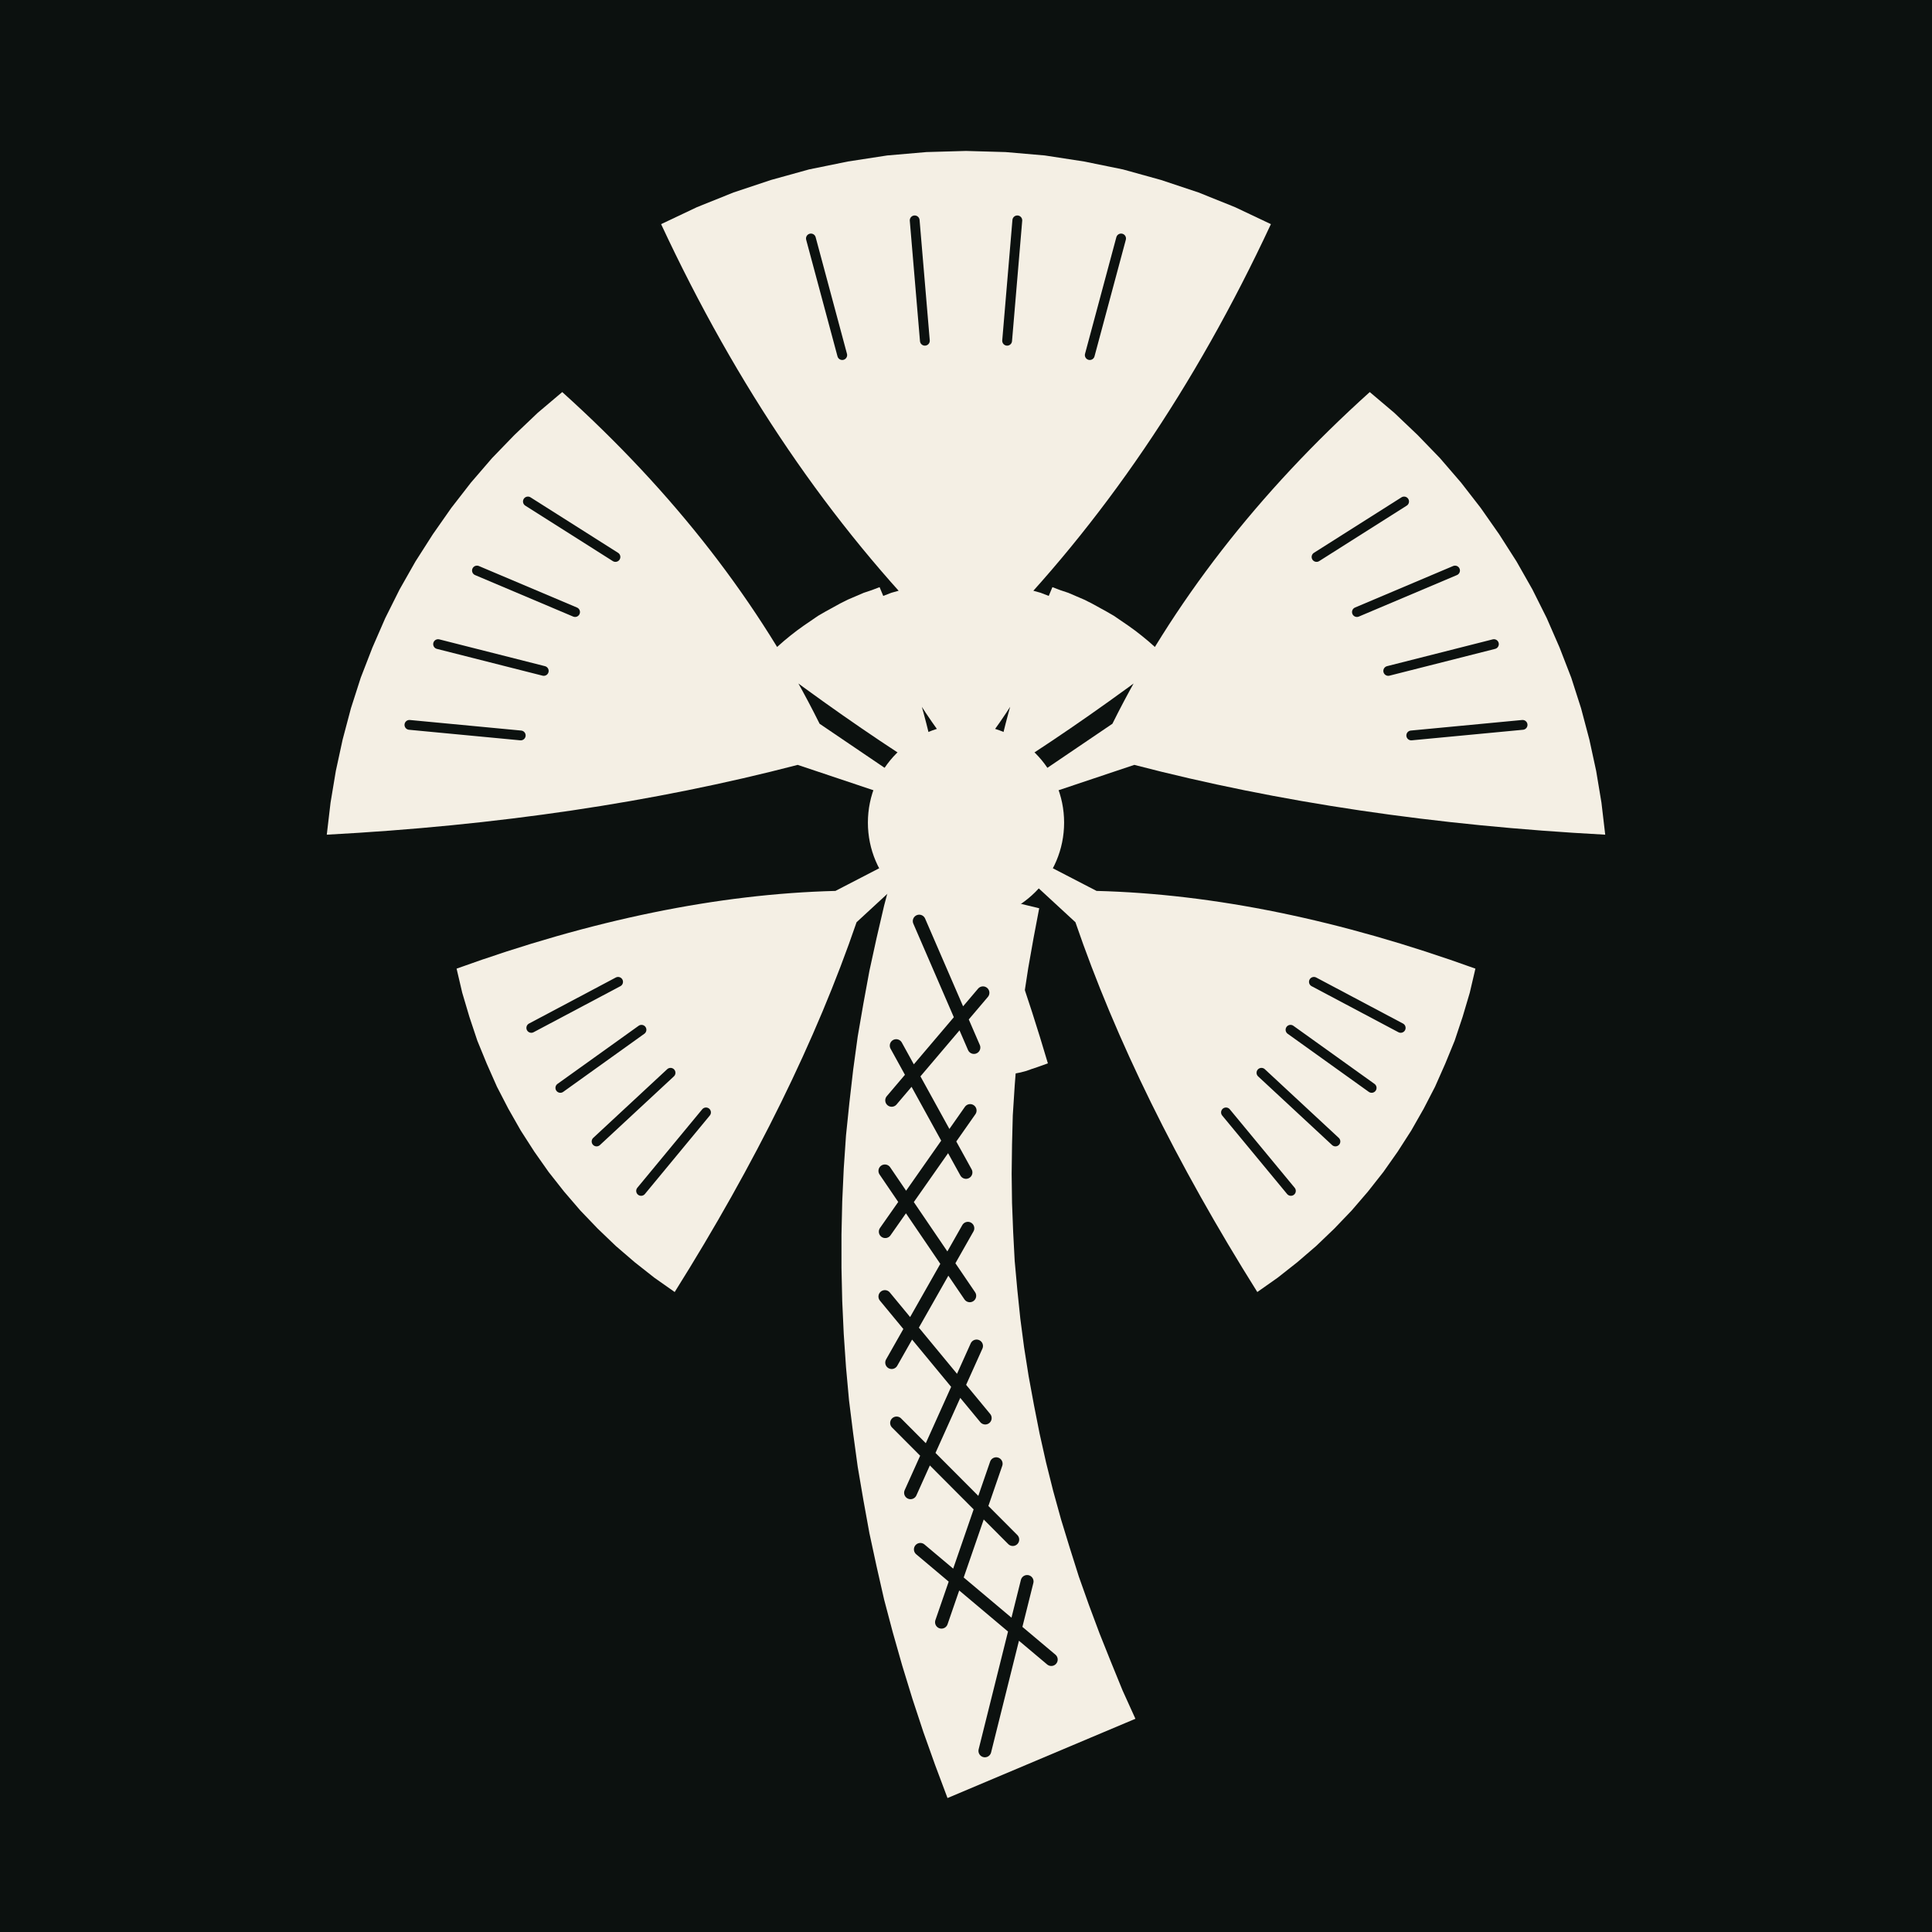
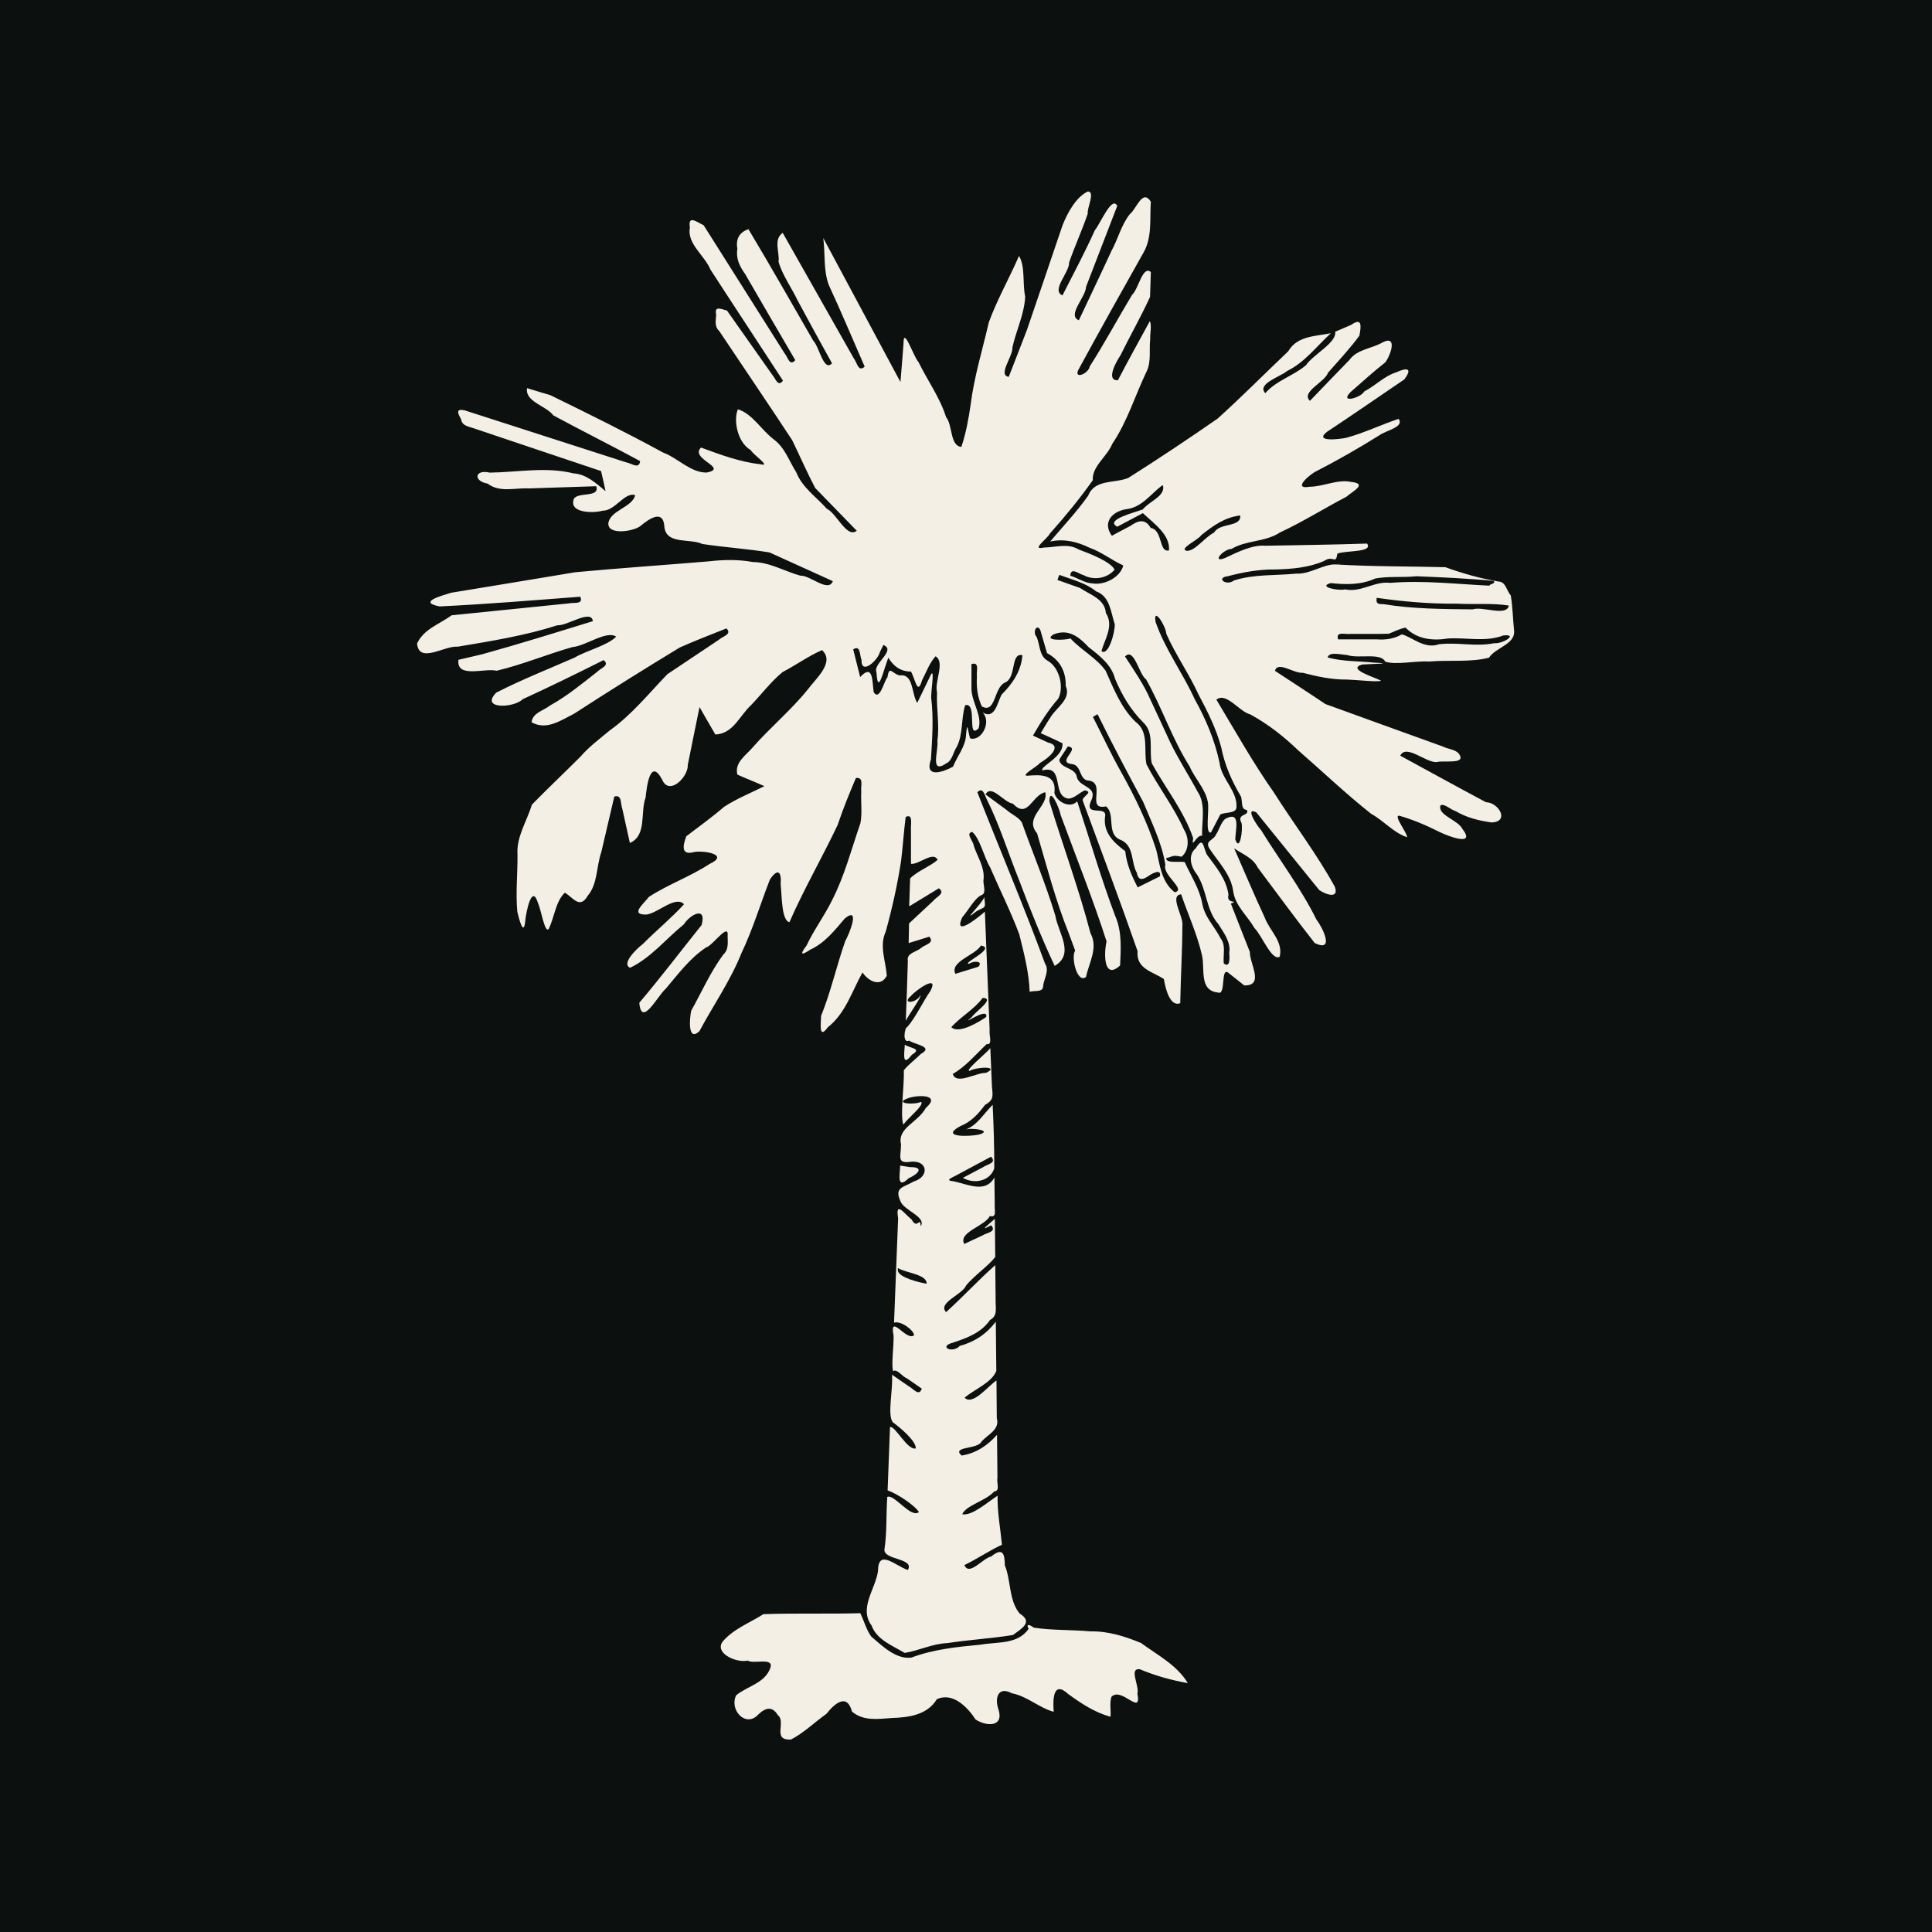
<svg xmlns="http://www.w3.org/2000/svg" viewBox="0 0 512 512" width="512" height="512">
  <rect width="512" height="512" fill="#0c110f" />
-   <defs>
-     <clipPath id="trunk-clip">
-       <path d="M 236.6 231.3 L 234.3 240.0 L 232.3 248.6 L 230.4 257.3 L 228.8 266.0 L 227.3 274.7 L 226.1 283.5 L 225.1 292.2 L 224.2 300.9 L 223.6 309.7 L 223.2 318.4 L 223.0 327.2 L 223.0 336.0 L 223.2 344.8 L 223.6 353.5 L 224.2 362.3 L 225.0 371.1 L 226.1 379.9 L 227.3 388.7 L 228.8 397.5 L 230.4 406.3 L 232.3 415.1 L 234.3 423.9 L 236.6 432.6 L 239.1 441.4 L 241.8 450.2 L 244.7 459.0 L 247.8 467.7 L 251.1 476.5 Q 301.8 455.1 300.9 455.5 L 300.9 455.5 L 297.5 448.0 L 294.4 440.4 L 291.4 432.9 L 288.6 425.4 L 285.9 417.8 L 283.5 410.2 L 281.2 402.7 L 279.1 395.1 L 277.2 387.5 L 275.5 379.9 L 274.0 372.3 L 272.6 364.7 L 271.4 357.1 L 270.4 349.5 L 269.6 341.8 L 268.9 334.1 L 268.5 326.5 L 268.2 318.8 L 268.1 311.1 L 268.2 303.3 L 268.4 295.6 L 268.9 287.8 L 269.5 280.0 L 270.3 272.2 L 271.3 264.3 L 272.5 256.5 L 273.9 248.6 L 275.4 240.7 Z" />
-     </clipPath>
-   </defs>
-   <g fill="#f4efe4">
-     <circle cx="256" cy="218" r="26" />
-     <path d="M 255.7 214.0 L 249.5 168.6 Q 205.3 124.0 175.2 59.4 L 184.7 54.9 L 194.4 51.0 L 204.3 47.7 L 214.4 44.9 L 224.7 42.8 L 235.1 41.2 L 245.5 40.3 L 256.0 40.0 L 266.5 40.3 L 276.9 41.2 L 287.3 42.8 L 297.6 44.9 L 307.7 47.7 L 317.6 51.0 L 327.3 54.9 L 336.8 59.4 Q 306.7 124.0 262.5 168.6 L 256.3 214.0 Z M 252.3 216.4 L 211.4 202.7 Q 154.2 217.6 86.6 221.2 L 87.6 212.7 L 89.0 204.3 L 90.8 196.0 L 93.0 187.7 L 95.6 179.6 L 98.7 171.6 L 102.1 163.8 L 105.9 156.2 L 110.1 148.8 L 114.7 141.6 L 119.6 134.6 L 124.8 127.9 L 130.4 121.4 L 136.3 115.3 L 142.5 109.4 L 149.0 103.9 Q 193.4 143.9 217.2 191.8 L 252.6 215.8 Z M 259.4 215.8 L 294.8 191.8 Q 318.6 143.9 363.0 103.9 L 369.5 109.4 L 375.7 115.3 L 381.6 121.4 L 387.2 127.9 L 392.4 134.6 L 397.3 141.6 L 401.9 148.8 L 406.1 156.2 L 409.9 163.8 L 413.3 171.6 L 416.4 179.6 L 419.0 187.7 L 421.2 196.0 L 423.0 204.3 L 424.4 212.7 L 425.4 221.2 Q 357.8 217.6 300.6 202.7 L 259.7 216.4 Z M 252.9 220.5 L 227.0 244.4 Q 211.0 291.1 178.8 342.4 L 173.4 338.6 L 168.2 334.5 L 163.2 330.2 L 158.4 325.6 L 153.8 320.8 L 149.5 315.8 L 145.4 310.6 L 141.6 305.2 L 138.0 299.6 L 134.7 293.8 L 131.7 288.0 L 129.0 281.9 L 126.5 275.8 L 124.4 269.5 L 122.5 263.1 L 121.0 256.7 Q 174.7 237.3 221.4 236.1 L 252.5 220.0 Z M 259.5 220.0 L 290.6 236.1 Q 337.3 237.3 391.0 256.7 L 389.5 263.1 L 387.6 269.5 L 385.5 275.8 L 383.0 281.9 L 380.3 288.0 L 377.3 293.8 L 374.0 299.6 L 370.4 305.2 L 366.6 310.6 L 362.5 315.8 L 358.2 320.8 L 353.6 325.6 L 348.8 330.2 L 343.8 334.5 L 338.6 338.6 L 333.2 342.4 Q 301.0 291.1 285.0 244.4 L 259.1 220.5 Z M 255.7 214.0 L 253.7 200.2 Q 239.7 183.3 230.0 159.5 L 233.1 158.3 L 236.2 157.1 L 239.4 156.2 L 242.7 155.4 L 246.0 154.8 L 249.3 154.4 L 252.7 154.1 L 256.0 154.0 L 259.3 154.1 L 262.7 154.4 L 266.0 154.8 L 269.3 155.4 L 272.6 156.2 L 275.8 157.1 L 278.9 158.3 L 282.0 159.5 Q 272.3 183.3 258.3 200.2 L 256.3 214.0 Z M 253.6 214.8 L 242.8 202.6 Q 223.7 190.4 202.8 174.6 L 204.4 173.0 L 206.0 171.4 L 207.7 169.9 L 209.4 168.5 L 211.2 167.1 L 213.0 165.8 L 214.9 164.5 L 216.8 163.2 L 218.7 162.1 L 220.7 161.0 L 222.7 159.9 L 224.7 158.9 L 226.8 158.0 L 228.9 157.1 L 231.0 156.4 L 233.1 155.6 Q 242.8 178.5 247.4 199.8 L 254.2 214.5 Z M 257.8 214.5 L 264.6 199.8 Q 269.2 178.5 278.9 155.6 L 281.0 156.4 L 283.1 157.1 L 285.2 158.0 L 287.3 158.9 L 289.3 159.9 L 291.3 161.0 L 293.3 162.1 L 295.2 163.2 L 297.1 164.5 L 299.0 165.8 L 300.8 167.1 L 302.6 168.5 L 304.3 169.9 L 306.0 171.4 L 307.6 173.0 L 309.2 174.6 Q 288.3 190.4 269.2 202.6 L 258.4 214.8 Z M 255.6 222.0 L 255.3 235.0 Q 257.6 256.4 258.0 286.0 L 256.5 286.0 L 255.0 286.0 L 253.5 285.9 L 252.0 285.9 L 250.4 285.7 L 248.9 285.6 L 247.4 285.4 L 245.9 285.1 L 244.4 284.8 L 243.0 284.5 L 241.5 284.2 L 240.0 283.8 L 238.6 283.3 L 237.1 282.8 L 235.7 282.3 L 234.3 281.8 Q 242.6 253.7 251.1 234.3 L 255.0 221.9 Z M 257.0 221.9 L 260.9 234.3 Q 269.4 253.7 277.7 281.8 L 276.3 282.3 L 274.9 282.8 L 273.4 283.3 L 272.0 283.8 L 270.5 284.2 L 269.0 284.5 L 267.6 284.8 L 266.1 285.1 L 264.6 285.4 L 263.1 285.6 L 261.6 285.7 L 260.0 285.9 L 258.5 285.9 L 257.0 286.0 L 255.5 286.0 L 254.0 286.0 Q 254.4 256.4 256.7 235.0 L 256.4 222.0 Z" />
-     <path d="M 236.6 231.3 L 234.3 240.0 L 232.3 248.6 L 230.4 257.3 L 228.8 266.0 L 227.3 274.7 L 226.1 283.5 L 225.1 292.2 L 224.2 300.9 L 223.6 309.7 L 223.2 318.4 L 223.0 327.2 L 223.0 336.0 L 223.2 344.8 L 223.6 353.5 L 224.2 362.3 L 225.0 371.1 L 226.1 379.9 L 227.3 388.7 L 228.8 397.5 L 230.4 406.3 L 232.3 415.1 L 234.3 423.9 L 236.6 432.6 L 239.1 441.4 L 241.8 450.2 L 244.7 459.0 L 247.8 467.7 L 251.1 476.5 Q 301.8 455.1 300.9 455.5 L 300.9 455.5 L 297.5 448.0 L 294.4 440.4 L 291.4 432.9 L 288.6 425.4 L 285.9 417.8 L 283.5 410.2 L 281.2 402.7 L 279.1 395.1 L 277.2 387.5 L 275.5 379.9 L 274.0 372.3 L 272.6 364.7 L 271.4 357.1 L 270.4 349.5 L 269.6 341.8 L 268.9 334.1 L 268.5 326.5 L 268.2 318.8 L 268.1 311.1 L 268.2 303.3 L 268.4 295.6 L 268.9 287.8 L 269.5 280.0 L 270.3 272.2 L 271.3 264.3 L 272.5 256.5 L 273.9 248.6 L 275.4 240.7 Z" />
-   </g>
-   <g clip-path="url(#trunk-clip)" fill="none" stroke="#0c110f" stroke-width="3.4" stroke-linecap="round">
-     <path d="M 258.1 277.6 L 243.6 244.1 M 260.5 263.1 L 236.3 291.6 M 256.0 310.7 L 237.5 277.1 M 257.1 294.3 L 234.6 326.4 M 257.0 343.4 L 234.5 310.3 M 256.5 325.5 L 236.3 361.1 M 261.1 375.8 L 234.5 343.6 M 258.8 356.7 L 241.3 395.6 M 268.4 408.0 L 237.6 377.1 M 264.0 387.9 L 249.5 429.9 M 278.6 439.8 L 243.9 410.6 M 272.2 419.1 L 261.0 464.0" />
-   </g>
-   <g fill="none" stroke="#0c110f" stroke-width="2.6" stroke-linecap="round">
-     <path d="M 223.2 94.1 L 214.9 63.2 M 245.1 90.3 L 242.4 58.4 M 266.9 90.3 L 269.6 58.4 M 288.8 94.1 L 297.1 63.2 M 138.0 194.9 L 108.5 192.1 M 144.1 177.8 L 116.1 170.7 M 152.4 162.2 L 126.4 151.2 M 163.1 147.6 L 139.9 132.9 M 348.9 147.6 L 372.1 132.9 M 359.6 162.2 L 385.6 151.2 M 367.9 177.8 L 395.9 170.7 M 374.0 194.9 L 403.5 192.1 M 187.1 294.8 L 169.9 315.6 M 177.7 284.3 L 158.1 302.5 M 170.0 272.9 L 148.5 288.3 M 163.8 260.2 L 140.8 272.4 M 348.2 260.2 L 371.2 272.4 M 342.0 272.9 L 363.5 288.3 M 334.3 284.3 L 353.9 302.5 M 324.9 294.8 L 342.1 315.6" />
-   </g>
+   <path fill="#f4efe4" fill-rule="evenodd" transform="translate(-186.391 -46.5978) scale(1.150562)" d="M412.563 84.605c-2.695 1.253-4.686 4.898-5.823 7.775-2.699 8.032-5.474 16.047-8.186 24.064-1.415 3.606-2.781 7.274-4.207 10.852-2.616-.353 1.032-4.823.831-6.736.865-3.926 2.787-7.764 2.951-11.771-.658-3.0.067-6.894-1.423-9.336-2.223 5.13-5.039 10.044-6.953 15.289-1.439 6.295-3.37 12.477-4.177 18.9-.482 3.325-1.067 6.603-2.146 9.791-2.662-.248-1.959-4.94-3.525-6.874-1.421-4.519-4.282-8.429-6.35-12.67-1.057-1.051-3.485-8.437-3.441-4.321-.238 2.974-.442 5.951-.714 8.922-5.917-11.057-11.851-22.105-17.775-33.159.482 3.591-.015 7.461 1.29 10.854 2.873 6.194 5.498 12.499 8.242 18.75-1.444 1.367-1.735-.892-2.456-1.81-5.473-9.663-10.946-19.326-16.419-28.989-2.21 1.553-.671 4.416-.956 6.655.903 3.139 2.983 5.951 4.4 8.924 2.59 4.846 5.253 9.669 7.913 14.465-1.907 2.102-2.945-3.85-4.31-5.191-4.949-8.586-9.847-17.203-14.943-25.703-2.233.772-2.924 2.407-2.548 4.571-.369 2.168.529 4.012 1.783 5.754 3.829 6.628 7.695 13.235 11.556 19.844-1.308 1.519-1.708-.7-2.471-1.588-6.213-9.831-12.426-19.663-18.639-29.494-1.512-.68-3.65-2.495-3.166.518-.719 3.771 3.38 6.408 4.72 9.67 5.526 8.55 11.221 17.146 16.724 25.613-1.152 1.553-1.68-.43-2.423-1.283-3.492-4.952-6.983-9.904-10.475-14.856-1.304-.339-2.979-1.186-2.486.929-.086 1.343-.444 2.759.696 3.771 5.586 8.383 11.276 16.723 16.796 25.133 1.791 3.664 3.423 7.438 5.312 11.033 3.19 3.282 6.379 6.565 9.569 9.847-2.29 1.843-4.609-4.008-6.89-5.065-2.415-2.718-5.664-4.891-7.027-8.372-1.657-2.59-2.607-5.682-5.163-7.576-2.831-2.124-5.006-5.993-8.29-6.955-1.061 2.34-.196 7.605 2.984 9.414.317.873 4.775 3.875 2.327 3.259-4.8-.527-9.308-2.206-13.805-3.864-2.718 2.607 6.488 4.694 1.321 5.757-3.737.051-6.62-3.338-10.036-4.593-8.514-4.656-17.237-8.944-25.943-13.213-1.807-.545-3.615-1.09-5.422-1.636-.503 3.153 4.424 4.042 6.06 6.272 6.604 3.566 13.371 6.945 19.988 10.527-.212 1.989-2.007.485-3.208.293-12.385-3.988-24.77-7.976-37.155-11.965-2.08-.497-1.718.594-.876 1.998.207 1.623 1.82 1.704 3.078 2.173 9.722 3.262 19.435 6.552 29.163 9.797.383 1.533.704 3.081 1.038 4.625-2.21-1.82-4.388-3.902-7.415-4.099-6.332-1.568-12.857-.239-19.276-.165-3.426-.821-3.87 1.944-.458 2.534 2.741 2.13 6.276.934 9.463 1.103 5.183-.155 10.366-.321 15.548-.506.918 2.953-5.06.977-5.287 3.375-.598 2.848 4.776 2.848 6.715 2.266 2.964.05 5.019-4.344 7.538-3.596-.658 2.818-5.606 3.448-6.168 6.363-.373 2.921 5.588 2.061 7.303.813 1.989-1.653 5.414-4.148 5.597.279.579 4.001 5.869 2.452 8.746 3.807 5.127.782 10.377 1.106 15.457 1.946 4.86 2.206 9.737 4.395 14.587 6.611-.997 2.752-5.272-1.421-7.487-1.258-3.67-1.024-7.052-3.108-10.95-3.146-3.371-.619-6.756-.547-10.139-.153-10.248.856-20.517 1.551-30.753 2.508-9.526 1.609-19.076 3.15-28.601 4.724-2.419.751-7.68 2.169-2.643 3.146 10.815-.508 21.608-1.418 32.404-2.234.78 1.888-1.539 1.244-2.701 1.545-8.978.911-17.956 1.822-26.934 2.733-2.764 2.044-6.453 3.169-7.959 6.512.433 4.76 6.391.407 9.344.724 7.768-1.306 15.507-2.543 22.997-4.939 2.232.178 7.81-3.807 8.148-.944-8.469 2.613-16.96 5.261-25.501 7.628-1.819.425-3.637.85-5.456 1.275-.531 4.372 6.081 1.822 8.777 2.517 5.927-1.386 11.576-3.778 17.434-5.439 3.124-.257 7.856-3.919 10.119-2.415-2.011 2.053-6.682 3.137-9.602 4.836-6.027 2.637-12.139 5.058-18.014 8.052-3.869 3.92 4.111 3.56 6.071 1.53 6.276-2.879 12.474-5.918 18.657-9.018 1.516 1.254-.713 1.853-1.502 2.713-3.503 2.742-6.919 5.578-10.825 7.734-1.513 1.215-3.987 1.639-4.283 3.866 3.431 1.951 6.709-.415 9.784-1.951 8.038-5.204 16.169-10.294 24.35-15.258 3.537-1.584 7.166-2.956 10.759-4.404 1.388 1.386-.881 1.807-1.741 2.62-3.948 2.642-7.911 5.266-11.85 7.919-4.306 4.454-8.205 9.352-13.29 12.967-2.371 1.984-4.792 3.77-6.666 5.957-3.718 3.74-7.568 7.347-11.253 11.121-1.149 3.812-3.599 7.395-3.328 11.485.047 4.403-.453 8.854-.038 13.228.452 1.817 1.5 5.96 1.855 1.819.2-1.894 1.507-8.424 2.91-3.842.771 1.714 1.529 6.882 2.443 5.985 1.338-2.652 1.586-6.373 3.74-8.383 1.919 1.12 3.435 3.883 5.264.704 2.32-2.701 1.976-6.762 3.131-10.051.995-4.268 1.993-8.535 2.994-12.801 1.818-.526 1.388 1.676 1.841 2.805.582 2.63 1.164 5.261 1.746 7.891 3.969-1.72 2.349-7.085 3.628-10.479.254-2.544 1.063-9.241 3.795-4.129 1.605 3.849 6.051-.588 5.916-3.387.908-4.435 1.777-8.877 2.706-13.307 1.191 2.122 2.433 4.216 3.649 6.323 4.144-.192 5.57-4.349 8.258-6.812 2.416-2.508 4.57-5.414 7.251-7.596 3.055-1.575 5.918-3.678 9.06-5.034 3.066 2.834-1.561 6.661-3.303 9.092-3.888 4.803-8.686 8.76-12.756 13.41-1.607 1.854-4.12 3.411-3.446 6.171 2.042.91 4.172 1.738 6.229 2.661-3.107 1.557-6.446 2.897-9.312 4.782-2.776 2.401-5.772 4.532-8.683 6.764-.786 2.112-1.294 4.498 1.831 3.619 2.231-.384 8.238.57 3.517 2.767-4.437 2.9-9.575 4.711-13.968 7.582-1.216 1.624-4.482 4.173-.503 4.058 2.657-.382 6.635-4.431 8.609-2.381-2.793 3.086-6.413 6.064-9.469 9.147-1.557 1.205-5.009 4.554-2.965 5.495 4.843-2.315 8.245-6.667 12.371-9.982 1.45-2.303 5.335-4.349 4.105.141-4.79 5.963-9.42 12.096-14.348 17.903.496 5.832 4.246-1.674 6.094-3.239 2.881-3.401 5.559-7.044 9.324-9.531 1.307-.284 4.754-5.195 4.937-3.188-.088 1.67.428 3.534-.991 4.833-2.978 4.015-4.969 8.607-7.408 12.948-.403 1.874-.82 7.259 1.888 4.719 3.224-6.012 7.157-11.635 9.695-18.001 2.602-5.46 4.357-11.321 6.538-16.919 1.835-2.739 2.732-1.811 2.477 1.052.296 2.663.184 8.36 2.022 8.763 3.342-7.635 7.537-14.856 11.099-22.377 1.233-3.67 2.698-7.274 4.221-10.844 1.919-.201 1.038 1.883 1.227 3.093-.129 2.428.257 4.94-.189 7.316-2.07 5.945-3.623 12.076-6.51 17.704-1.75 3.619-4.224 6.88-5.917 10.52-1.696 2.209-1.067 2.226.845.927 3.38-1.548 5.65-4.45 7.994-7.211 3.686-2.956.949 3.766.1 5.192-2.005 5.684-3.302 11.648-5.572 17.262-.028 1.701-.618 5.612 1.549 2.618 4.068-3.181 5.549-8.276 7.983-12.622 1.476 2.156 4.252 3.402 5.597.743-.226-3.358-1.774-6.838-.263-10.09 1.493-5.379 2.719-10.859 3.561-16.373.405-3.352.631-6.742 1.046-10.082 1.865-.961 1.077 2 1.227 3.124v7.666c1.827.201 5.18-3.037 6.135-.912-1.844 1.58-4.661 2.558-6.331 4.277-.071 2.14-.142 4.28-.213 6.42 2.276-1.384 4.551-2.768 6.827-4.153 1.614 1.135-.525 1.92-1.257 2.859-1.867 1.742-3.734 3.484-5.601 5.226-.031 1.51-.063 3.02-.094 4.53 1.582-.497 3.176-.96 4.75-1.479 1.298 1.477-.941 1.81-1.869 2.58-1.05.975-3.409 1.142-3.068 2.976-.119 4.609-.288 9.216-.474 13.823.832-1.647 3.767-5.613 3.338-5.838-.962 1.883-4.463 2.009-2.079.05.991-1.204 6.393-5.049 4.486-1.207-1.859 2.682-3.475 6.252-5.427 8.454-.555-.054-1.221 3.888.461 3.109 1.397.95 5.708 1.384 2.73 3.038-1.274 1.279-2.869 2.417-3.949 3.782.088 3.857-.884 10.282-.129 12.523 1.138-1.599 4.883-4.488 4.097-5.243-1.579.755-6.393.395-3.024-.83 2.052-.778 7.784-.997 4.121 2.234-1.952 3.479-6.599 4.574-5.722 8.379.018 2.808-1.132 4.523 2.304 4.009 3.933-.344 4.207 3.488.662 4.537-2.438 1.423-4.569 1.33-3.096 4.562.759 2.124 6.004 3.557 4.688 5.757-.196-2.481-.754.957-2.111-1.532-1.67-1.332-3.82-4.499-3.114-.298-.307 8.014-.624 16.027-.941 24.041 1.653-.506 4.585 1.81 4.615 2.883-1.705 1.581-5.774-5.324-4.716.144.057 2.463-.591 7.014-.09 8.16.82-.69 2.123 1.283 3.13 1.624 1.149.795 2.298 1.589 3.447 2.384-.633 1.953-1.981-.06-3.059-.579-1.266-.877-2.533-1.753-3.799-2.63.297 3.258-1.134 9.253.177 10.938 1.495 1.102 5.401 4.271 5.305 6.042-1.933.516-4.724-5.251-5.941-4.922-.188 4.863-.362 9.726-.548 14.589 2.03.681 6.142 3.324 7.214 4.988-1.834 1.554-5.706-4.217-7.293-3.484-.288 3.928-.052 7.944-.615 11.826-.745 2.823 7.032 2.126 5.35 5.01-2.868-.946-6.849-5.049-6.872.254-.613 4.227-4.461 8.544-1.465 12.55 1.153 3.253 4.847 4.638 7.613 6.292 3.267-.515 6.403-2.13 9.805-2.257 5.014-.777 10.114-1.057 15.112-1.864 2.112-1.54 4.729-2.992 1.546-4.967-2.534-3.111-1.932-7.545-3.402-11.077-.003-2.875-.594-4.125-3.124-2.049-1.983.393-5.065 4.621-6.188 1.986 2.963-1.434 5.651-3.299 8.651-4.688-.355-3.762-1.082-7.504-1.007-11.294-2.37 1.529-5.871 4.707-8.146 4.269.928-2.117 5.461-3.048 7.391-5.275 1.403-.019.486-2.009.725-3.185-.032-3.28-.064-6.559-.096-9.839-2.196 2.479-4.824 4.246-8.148 4.782-2.472-2.161 3.773-1.383 4.58-3.223 1.495-1.689 4.258-2.741 3.517-5.38-.025-2.9-.05-5.8-.075-8.7-1.932 1.283-5.472 5.884-7.338 3.978 2.018-1.798 6.385-3.517 7.3-6.207-.04-3.766-.079-7.533-.119-11.299-2.083 2.782-4.925 4.688-8.289 5.565-1.651 1.831-5.019.205-1.662-.711 3.275-1.086 6.582-2.272 8.619-5.249 1.851-.992 1.229-2.755 1.295-4.582-.03-2.683-.06-5.365-.089-8.048-3.912 3.468-7.445 7.314-11.326 10.822-2.043-2.156 3.796-4.026 4.625-6.166 1.931-2.314 5.206-4.551 6.696-6.54-.03-2.927-.06-5.854-.09-8.781-1.491 1.379-3.905 3.127-.849 1.479 1.368 1.54-1.033 1.697-2.04 2.365-1.385.649-2.775 1.289-4.158 1.945-1.446-2.716 4.68-4.047 5.901-6.436 1.653.406 1.041-1.152 1.116-2.76-.021-2.042-.043-4.083-.064-6.125-2.044 3.721-6.116 1.563-9.366.888-2.4-.196-.142-.928.856-1.522 2.575-1.383 5.149-2.765 7.724-4.148 1.452 1.465-.943 1.743-1.914 2.461-1.522.805-3.045 1.61-4.567 2.415 2.854 1.599 6.354.576 7.23-2.197.008-4.904-.134-9.723-.371-14.634-2.256 2.267-3.551 4.746-6.355 5.757 1.312-.606 6.72.181 3.083 1.133-2.086.417-9.05.682-4.177-1.975 2.489-.978 4.105-2.795 5.688-4.884 1.882-1.084 1.864-1.819 1.609-4.034-.128-3.018-.255-6.035-.383-9.053-1.142 1.404-6.007 5.249-4.766 5.245 1.456-.918 7.165-1.184 3.771.464-2.177-.138-6.882 2.894-7.656.237 3.033-1.742 5.263-4.461 7.796-6.858 1.483.19.506-1.99.692-3.338-.365-9.059-.73-18.118-1.095-27.178-1.425 1.265-7.391 6.087-5.21 1.301 1.463-1.676 2.953-4.608 4.577-5.178 1.063-.546.093-2.524.34-3.644.245-2.773-1.446-5.135-2.273-7.68-.058-1.04-2.007-2.858-.349-3.166 1.805 1.533 2.659 5.695 4.121 8.158 2.224 5.148 4.764 10.182 6.721 15.431 1.082 4.368 2.234 8.722 2.391 13.245 1.111-.405 3.183.265 3.106-1.467.259-1.704 1.49-3.461.409-5.092-4.872-13.259-10.413-26.254-15.564-39.405 1.222-1.269 1.627.461 2.106 1.492 2.997 5.974 4.954 12.4 7.451 18.595 2.534 6.718 5.199 13.398 8.249 19.898 4.694-2.731.812-7.621.149-11.594-2.194-7.266-5.159-14.277-7.701-21.428-.755-1.271-2.404-1.867-3.501-2.879-1.616-1.192-3.273-2.4-4.865-3.581 1.324-2.5 4.263 1.895 6.295 2.112 3.494 3.681 4.354-1.977 7.454-2.627.869 3.19-5.024 5.772-1.886 9.456 2.261 7.714 4.29 15.506 7.285 22.978.496 1.347.997 2.692 1.49 4.04-1.013 1.456.43 7.688 2.495 6.082.708-3.364 2.86-6.694 1.032-10.094-2.682-10.251-6.364-20.209-9.464-30.339.041-3.692 2.347 1.574 2.605 3.161 3.563 9.677 7.418 19.265 10.568 29.083-.669 2.884-.648 8.984 3.115 5.537.169-3.851.469-7.794-1.133-11.42-3.258-8.67-5.847-17.594-8.746-26.395-1.656 1.801-4.769.076-5.253-1.913.556-4.373-3.055-4.251-6.316-3.97-1.426-.139 2.49-2.183 2.949-2.926 1.762-.968 5.516-3.932 1.896-4.727-1.157-.531-2.307-1.076-3.469-1.597 1.728-2.974 3.518-5.892 5.807-8.48 1.41-2.571.339-7.183-2.397-8.751-1.984-1.09-1.761-3.604-2.546-5.467-1.036-1.097.003-3.211.829-1.62.516 1.772 1.031 3.544 1.547 5.316 2.988 1.603 4.375 4.234 4.306 7.552 1.363 3.096-2.229 4.974-3.554 7.318-.789 1.148-1.456 2.385-2.199 3.566 1.663.784 3.362 1.497 5.002 2.328.344 3.126-5.051 5.193-4.656 6.26 5.237-1.405 2.058 5.893 6.011 6.491 1.343-.013 2.511-1.349 3.783-1.905 2.268.429-.952 1.486-.418 2.499 4.227 11.493 8.567 22.996 12.583 34.535-.383 4.175 3.595 4.72 6.072 6.449.343 2.226 1.408 6.453 3.756 5.545.101-5.955.474-11.944.491-17.877.34-2.033-3.114-6.959-.283-7.204 1.589 4.656 3.693 9.195 4.785 13.988.769 3.113-.763 8.17 3.701 8.633 1.97.801.445-6.354 2.556-4.406l3.492 2.768c4.725.113 1.212-5.067 1.29-7.708-1.486-3.694-2.897-7.434-4.373-11.137 2.2-.91-1.182.322-.545-2.037-.508-3.653-2.875-6.401-4.994-9.257-.899-1.936-.838-4.228-2.517-1.479-1.997 1.654-1.117 4.382.284 6.126 2.278 3.527 2.053 8.188 4.899 11.377 1.252 2.054 2.931 4.126 2.496 6.675.111 1.173.204 3.506-1.258 2.376-.195-1.991.535-4.144-.697-5.725-1.509-2.966-3.674-4.817-4.273-8.15-.654-3.351-2.523-6.215-3.932-9.249.316-.737-4.701.404-4.312-1.164 1.388-.195 1.142-.806 3.494-.283 1.781-1.506 1.763-4.342.566-6.229-2.363-5.295-6.002-9.936-8.651-15.069-.668-3.35.663-7.475-2.55-9.809-3.32-3.233-5-7.593-6.856-11.74-2.133-2.973-5.606-4.724-8.085-7.425-1.35.427-6.439.586-3.912-.938 3.482-1.393 5.879.594 8.096 2.952 2.527 1.965 5.211 3.997 6.058 7.223 1.576 3.767 3.628 7.252 6.547 10.143 2.572 2.415 1.244 6.276 1.929 9.374 3.166 5.743 7.402 10.987 9.532 17.24-.46 2.735.756-.875 2.055-.556-.123-3.097.955-7.285-1.048-10.171-2.091-3.888-4.527-7.637-6.418-11.609-1.316-2.835-2.927-6.38-4.394-9.474-1.54-3.575-3.778-6.785-5.894-10.031 2.109-2.206 3.208 4.149 4.845 5.254 3.684 6.517 6.003 13.716 10.03 20.049 1.175 2.78 3.666 5.219 4.193 8.179.405 1.77-.702 7.503.734 7.028.717-1.382 1.447-2.757 2.157-4.143 1.148-.544 3.42-.197 3.696-1.454.398-3.864-3.493-6.677-3.884-10.469-1.1-5.174-3.173-10.066-5.746-14.669-2.761-6.061-6.813-11.444-8.998-17.771-.578-3.691 2.415 1.021 2.477 2.744 2.125 4.835 5.227 9.178 7.422 13.998 2.091 3.921 4.09 7.875 5.239 12.193.787 4.06 2.462 7.814 4.576 11.37.363 1.623-.048 2.887 1.335 3.035.639 1.491-2.466.736-1.238 3.021.354 1.43-.371 6.832-1.443 3.758.094-2.535 1.289-6.658-2.333-4.717-.965.836-1.333 2.43-2.075 3.55-.61 1.523-2.891 1.416-1.338 3.577 2.031 3.025 4.734 5.717 5.265 9.482.431 3.358 3.22 5.633 4.908 8.534 1.83 1.88 3.976 7.637 5.811 6.604.82-3.575-2.319-5.96-3.468-9.066-2.456-5.254-4.684-10.613-7.03-15.918 1.906 1.375 4.335 2.176 5.422 4.432 4.364 5.812 8.654 11.683 13.139 17.401 4.699 2.257 1.813-3.601.378-5.443-3.584-7.232-8.49-13.702-12.724-20.562-.92-.938-3.861-5.502-1.114-4.097 4.833 5.965 9.666 11.93 14.499 17.895 1.633 1.116 4.582 2.045 3.601-.734-4.145-7.569-9.422-14.441-14.037-21.729-4.825-6.863-8.924-14.2-13.253-21.392 2.278-1.844 5.268 2.785 7.808 3.391 4.062 2.219 7.682 5.052 11.008 8.255 5.604 4.873 10.992 10.03 16.815 14.632 2.902 1.59 5.166 4.367 8.287 5.402.052-1.048-3.192-4.986-1.829-4.961 3.271.922 6.364 2.28 9.386 3.791 2.025.997 8.359 3.379 5.185-.749-1.01-2.066-5.822-3.184-5.036-5.425.893-.48 2.343 1.028 3.451 1.313 2.542 1.528 5.4 2.221 8.317 2.633 4.265-.191 1.585-4.633-1.296-4.662-6.611-3.522-13.171-7.147-19.751-10.722 1.364-2.763 5.827 1.624 8.4 1.479 1.503-.473 7.025.662 5.093-1.944-.818-1.002-2.509-1.035-3.68-1.645-9.015-3.265-18.048-6.49-27.053-9.781-3.842-2.588-7.748-5.097-11.609-7.645.59-2.366 4.461.682 6.386.44 3.373.881 6.763 1.609 10.267 1.567 2.25.062 6.969.634 7.788.26-1.49-.804-8.066-2.708-4.312-3.733 1.883-.116 7.801-.235 2.756-.423-3.579-.372-7.318-.244-10.774-1.194.442-1.279 2.23-.797 4.565-.549 2.549.874 7.712-.623 8.709 1.515 2.53.81 6.974-.23 10.23-.033 4.506-.396 9.462.226 13.683-.887 1.472-2.292 5.873-3.036 5.793-6.011-.294-2.761-.326-5.607-.779-8.315-.937-1.024-1.136-3.105-2.724-3.197-4.255-.698-8.324-1.868-12.358-3.317-8.396-.205-16.827-.129-25.199-.629-2.713-.177-5.943 2.28-9.06 2.108-4.816.484-9.735.086-14.405 1.575-1.801 1.396-4.305-.618-1.419-.977 3.608-.955 7.258-1.608 11.002-1.551 3.807-.122 7.634-.406 11.164-1.964 2.164-1.468 2.643 1.026 3.067-1.696 1.98-.751 8.318-.219 6.825-2.307-7.82.265-15.646.36-23.469.503-2.814-.278-6.402 1.46-9.186 2.8-3.263 1.319-.571-1.989 1.447-2.076 3.464-2.054 7.773-1.545 11.137-3.775 5.258-2.45 10.198-5.55 15.321-8.242 1.331-1.178 5.035-3.014 1.116-3.395-3.075-.709-6.362 1.062-9.547 1.099-4.201.742.005-2.919 1.584-3.624 4.906-2.522 9.706-5.28 14.398-8.205 1.489-1.136 5.881-1.911 4.467-3.807-3.977 1.328-7.915 3.229-11.986 4.341-1.377.328-7.623 1.1-4.538-1.335 5.997-3.961 11.899-8.067 17.845-12.098 1.981-2.661.546-2.729-1.831-1.643-2.753.838-4.805 3.089-7.37 4.398-.88 1.543-5.814 2.85-3.195.176 2.656-2.308 5.251-4.694 8.023-6.864 1.401-1.951 2.838-6.596-.968-4.407-2.453 1.292-5.607 1.484-7.316 3.87-3.02 3.139-6.097 6.256-9.082 9.409-2.182-2.046 3.461-4.302 4.156-6.469 2.451-2.807 5.032-5.536 7.232-8.538.465-2.461.573-4.194-1.925-2.479-1.214.522-2.429 1.045-3.643 1.567.365 2.539-5.023 5.19-6.732 7.708-2.894 2.47-6.829 3.508-9.375 6.449-2.034-2.172 3.563-3.821 5.002-5.096 4.069-1.98 6.822-5.71 10.099-8.714-3.585.727-7.716.579-9.815 4.153-5.428 5.159-10.71 10.5-16.265 15.51-6.772 4.696-13.655 9.298-20.606 13.685-3.179 1.28-7.697.228-9.203 4.062-2.656 3.735-5.801 7.077-8.76 10.567 3.182-.701 6.203.026 9.076 1.437 2.762.966 5.109 2.876 7.755 4.069-.59 2.629-4.217 4.622-7.072 4.14-1.794-.049-3.411-1.262-5.134-1.78.171-2.068 1.925-.399 3.096-.107 2.3 1.245 5.419.76 7.114-1.28-.884-1.815-5.576-3.649-8.299-4.663-2.471-1.485-5.303-.463-7.983-.43-3.17.72.885-2.089 1.353-3.186 3.508-3.943 6.865-8.009 9.909-12.324-.221-3.185 3.311-5.436 4.486-8.375 3.461-5.1 5.247-11.111 7.902-16.652 1.13-2.312.547-5.012.841-7.514-.084-1.357.397-2.837-.079-4.11-2.463 4.532-4.997 9.059-7.362 13.622-2.914.168-.3-4.45.54-5.65 2.24-4.527 4.766-8.977 6.86-13.539.061-1.909.121-3.818.182-5.727-1.887-1.64-2.837 3.956-4.335 5.267-3.279 5.46-6.307 11.101-9.726 16.458-.335 1.811-3.957 3.127-2.505.562 4.885-8.986 9.901-17.94 14.912-26.831 2.014-3.571 1.367-7.74 1.654-11.657-1.931-3.051-3.278 1.642-4.825 2.854-1.979 2.458-2.707 5.685-4.227 8.445-2.466 5.355-5.023 10.676-7.528 16.008-2.803-1.155 1.617-5.341 1.654-7.695 2.403-6.209 4.794-12.423 7.186-18.637-1.198-2.492-3.889 4.084-5.159 5.6-2.282 5.099-4.931 10.025-7.456 15.006-2.699-1.176 1.647-5.322 1.529-7.579 1.307-3.774 3.027-7.512 4.291-11.234-.19-1.405 1.801-5.057.031-5.128zm17.303 67.701c.621 2.482-3.118 3.614-4.656 5.537-1.933.721-8.845 2.418-5.87 3.972 1.966-1.042 3.937-2.075 5.901-3.123 2.513 2.385 6.314 4.938 6.017 8.58-2.388.599-1.369-4.679-4.211-5.17-1.31-2.267-2.968-1.688-4.732-.441-1.402.756-2.834 1.459-4.215 2.254-2.347-3.206.254-5.796 3.631-6.178 3.349-.523 5.299-3.409 7.82-5.336l.069-.057.245-.037zm17.806 6.921c.232 2.802-4.695 1.58-6.023 3.943-2.149 1.039-4.323 4.232-6.243 4.205-2.119-.413 2.547-2.46 3.29-3.612 2.686-2.153 5.428-4.136 8.976-4.536zm22.84 10.948c-.545.521-.163.417 0 0zm-64.524 2.737c2.92 1.098 6.031 1.796 8.503 3.814 3.194 1.13 3.345 4.783 4.272 7.541.09 1.777-1.446 7.43-3.057 6.221.651-2.606 2.962-5.817 1.01-8.798-.257-3.277-3.66-4.187-5.963-5.767-1.735-.615-3.47-1.231-5.205-1.846.147-.388.294-.776.44-1.164zm82.236.315c5.931.243 11.911.502 17.806 1.07.657.694-1.185.736-.912 1.101-7.637-.348-15.274-1.276-22.92-.643-3.58-.46-6.706 2.274-10.331 1.502-1.932.378-6.38-.654-3.337-1.457 3.472.389 7.007.431 10.247-1.057 3.07-.559 6.321-.185 9.447-.516zm-9.123 4.971c6.127.872 12.281 1.416 18.474 1.341 3.903.218 8.468-.172 11.974.45-.583 2.599-6.033.092-8.361.868-6.878-.082-13.77-.081-20.576-1.212-1.317.037-1.725-.17-1.51-1.447zm6.638 6.858c2.521 2.626 6.13 3.099 9.758 2.51 4.269-.276 8.643.88 12.784-.71 3.601-.335-.262 2.026-2.147 1.792-4.184.878-8.461-.283-12.687.247-3.376 1.195-6.143-1.652-8.566-2.285-1.813 1.071-3.804 1.303-5.852 1.152h-8.83c-.596-1.962 1.665-1.068 2.841-1.258 2.942-.021 5.895.042 8.83-.031 1.275-.499 2.515-1.158 3.87-1.416zm-120.271 3.995c3.066 1.262-2.492 4.298-1.587 6.295.137 2.094.384 3.583 1.367.69.45-1.353.866-2.718 1.353-4.058 1.239 2.044 2.868 3.188 5.222 3.209 1.006 1.726 1.488 5.637 2.547 2.024.97-1.865 1.719-4.02 3.115-5.547 2.27 1.296-.314 5.911.346 8.274-.187 3.724.605 7.451.078 11.185.326 2.223-1.867 7.88 2.084 5.182 1.364-.649 1.543-2.571 2.379-3.787 1.513-2.928.954-6.494 1.94-9.591 2.932-.752.27 8.145 3.098 5.323.825-3.011-1.406-5.547-1.651-8.878v-5.914c1.962-.596 1.068 1.665 1.258 2.841-.144 2.371.104 4.728 1.133 6.911 3.232 1.744 2.713-4.266 5.285-5.474 2.8-1.119 1.227-6.959 4.058-6.323-.263 3.599-2.268 6.576-4.75 9.029-1.017 1.715-1.491 5.854-4.404 4.184 2.114 2.168-.285 6.715-2.894 5.946-.577-1.927-.623-4.182-.93-.888-.091 2.748-2.013 4.923-3.002 7.401-2.376 1.304-6.648 2.734-5.085-1.686.29-4.735.633-9.474.052-14.201-.055-1.553.791-6.437.019-5.477-1.092 2.209-2.136 4.457-3.228 6.672-1.352-2.024-.814-6.801-4.017-6.317-1.776-.353-2.404-2.473-2.841.402-.787.85-1.764 5.603-3.177 3.461-.345-2.615-.128-6.676-3.115-3.492-.549-2.125-1.068-4.258-1.604-6.386 1.76-1.068 1.448 1.341 1.916 2.442-.101 3.613 3.763.092 4.219-1.781.271-.557.543-1.113.818-1.667zm49.329 15.95c3.353 6.795 6.907 13.512 10.508 20.197 1.944 4.744 4.293 9.376 5.112 14.482-.769 2.424 4.946 5.713 2.155 6.344-3.082-2.408-3.399-6.234-4.247-9.753-2.013-6.278-4.915-12.263-8.137-18.018-2.323-4.131-4.295-8.426-6.461-12.624.357-.21.713-.419 1.07-.629zm-6.858 7.425c3.206.367-2.913 3.703 1.074 4.078 2.065.339 1.532 3.258 3.403 3.749 4.709.269-.51 6.969 4.331 5.984 2.324 1.829-.119 6.564 3.523 7.771 3.027 1.455 2.169 5.044 3.584 7.53.336 1.906 1.428 1.619 2.743.679.979-.648 2.937-1.659 2.569.131-1.707.849-3.415 1.694-5.121 2.545-1.359-2.634-2.57-5.348-2.863-8.337-2.666-2.005-5.082-4.236-4.664-7.9.633-2.81-4.719.052-3.306-3.484 1.854-3.594-2.296-3.131-3.152-5.543-.237-2.419-3.865-2.024-4.073-4.151.597-1.051 1.349-2.003 1.951-3.052zm-19.222 34.7c-.526 1.565-5.561 6.263-1.838 3.294 1.926-1.165 2.201-.407 1.852-2.99l-.01-.218-.004-.086zm-.755 11.168c3.639.62-4.525 4.122-2.772 4.21 1.068-.776 3.35-.676 2.165.669-1.769.544-3.539 1.089-5.308 1.633-1.319-2.825 4.479-4.235 5.852-6.449l.063-.063zm.378 12.049c2.987.093-1.636 3.111-2.485 4.404-3.259 2.65 3.875-2.627 3.303-.007-1.365.958-6.321 4.075-8.033 2.35 2.143-2.439 5.215-4.031 7.215-6.748zm-17.932 10.791c-.166 2.299-.605 5.19 1.607 2.331 2.46-1.51-.258-1.443-1.607-2.331zm-1.07 27.842c-.054 2.16-.869 5.597 1.982 2.894 2.111-.918 3.691-2.576.295-2.547-.758-.123-1.52-.23-2.277-.347zm-.535 23.595c1.898 1.158 6.747 1.447 6.624 3.61-1.359-.211-6.385-1.37-6.624-3.007v-.603zm-8.651 79.499c-7.431.205-14.886-.035-22.305.22-3.206 2.043-6.911 3.386-9.418 6.342-1.898 2.667 3.187 4.952 5.801 4.354 1.318.875 6.022-.837 5.222 1.636-1.231 3.571-5.247 4.198-7.896 6.355-1.634 3.395 2.244 7.611 5.159 4.373 1.728-1.641 3.218-1.83 4.442.195 2.023 1.586-1.417 5.855 3.014 5.625 2.894-1.458 5.477-4.005 8.196-5.935 1.804-2.306 4.723-4.87 5.867-.514 2.649 2.265 5.971 1.703 9.137 1.493 3.888-.133 8.168-.655 10.402-4.317 3.634-1.736 7.099 1.809 8.931 4.654 2.454 1.611 6.545 1.824 5.294-2.258-.964-2.671-.13-5.496 3.081-3.774 3.517.672 6.247 3.336 9.621 4.265-.204-2.565-.239-7.396 3.321-4.113 3.001 2.175 6.137 4.284 9.767 5.246.13-1.515-.27-3.173.22-4.593 2.333-2.398 7.001 4.637 5.977-.724.486-1.84-2.034-5.908.535-5.631 3.546 1.496 7.288 2.53 11.074 3.209-2.507-4.168-6.982-6.458-10.791-9.249-3.678-1.531-7.564-2.745-11.588-2.669-4.342-.396-8.79-.215-13.075-.851-1.835-1.333-1.532-.143-1.197.247-2.561 3.671-7.138 2.96-11.013 3.654-5.414.517-10.883 1.059-16.011 2.984-3.544.461-6.68-2.666-9.245-4.846-1.127-1.562-1.662-3.614-2.52-5.378z" />
</svg>
